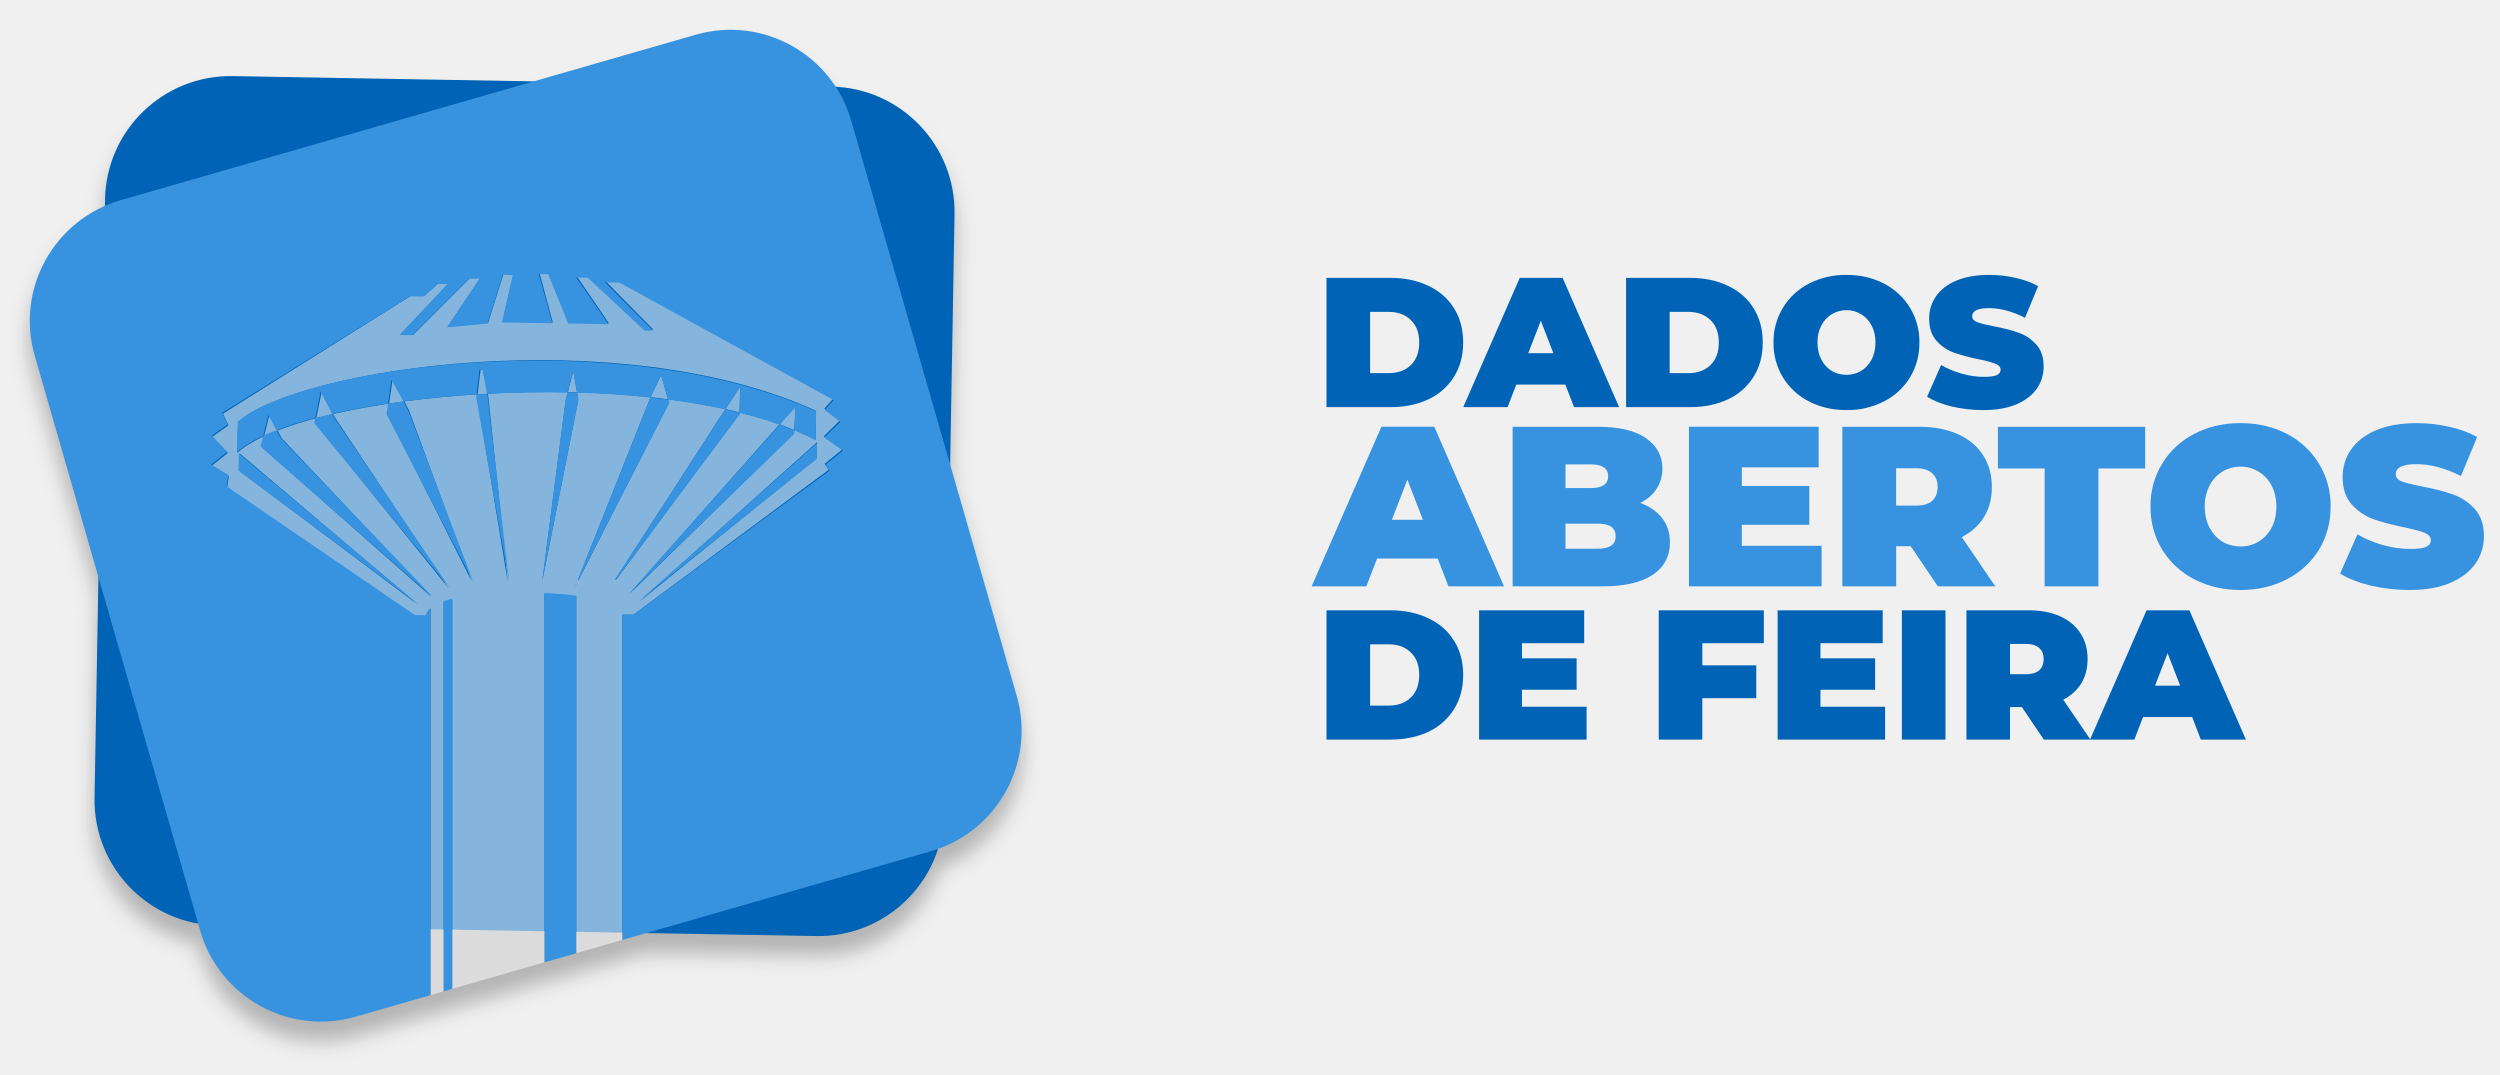
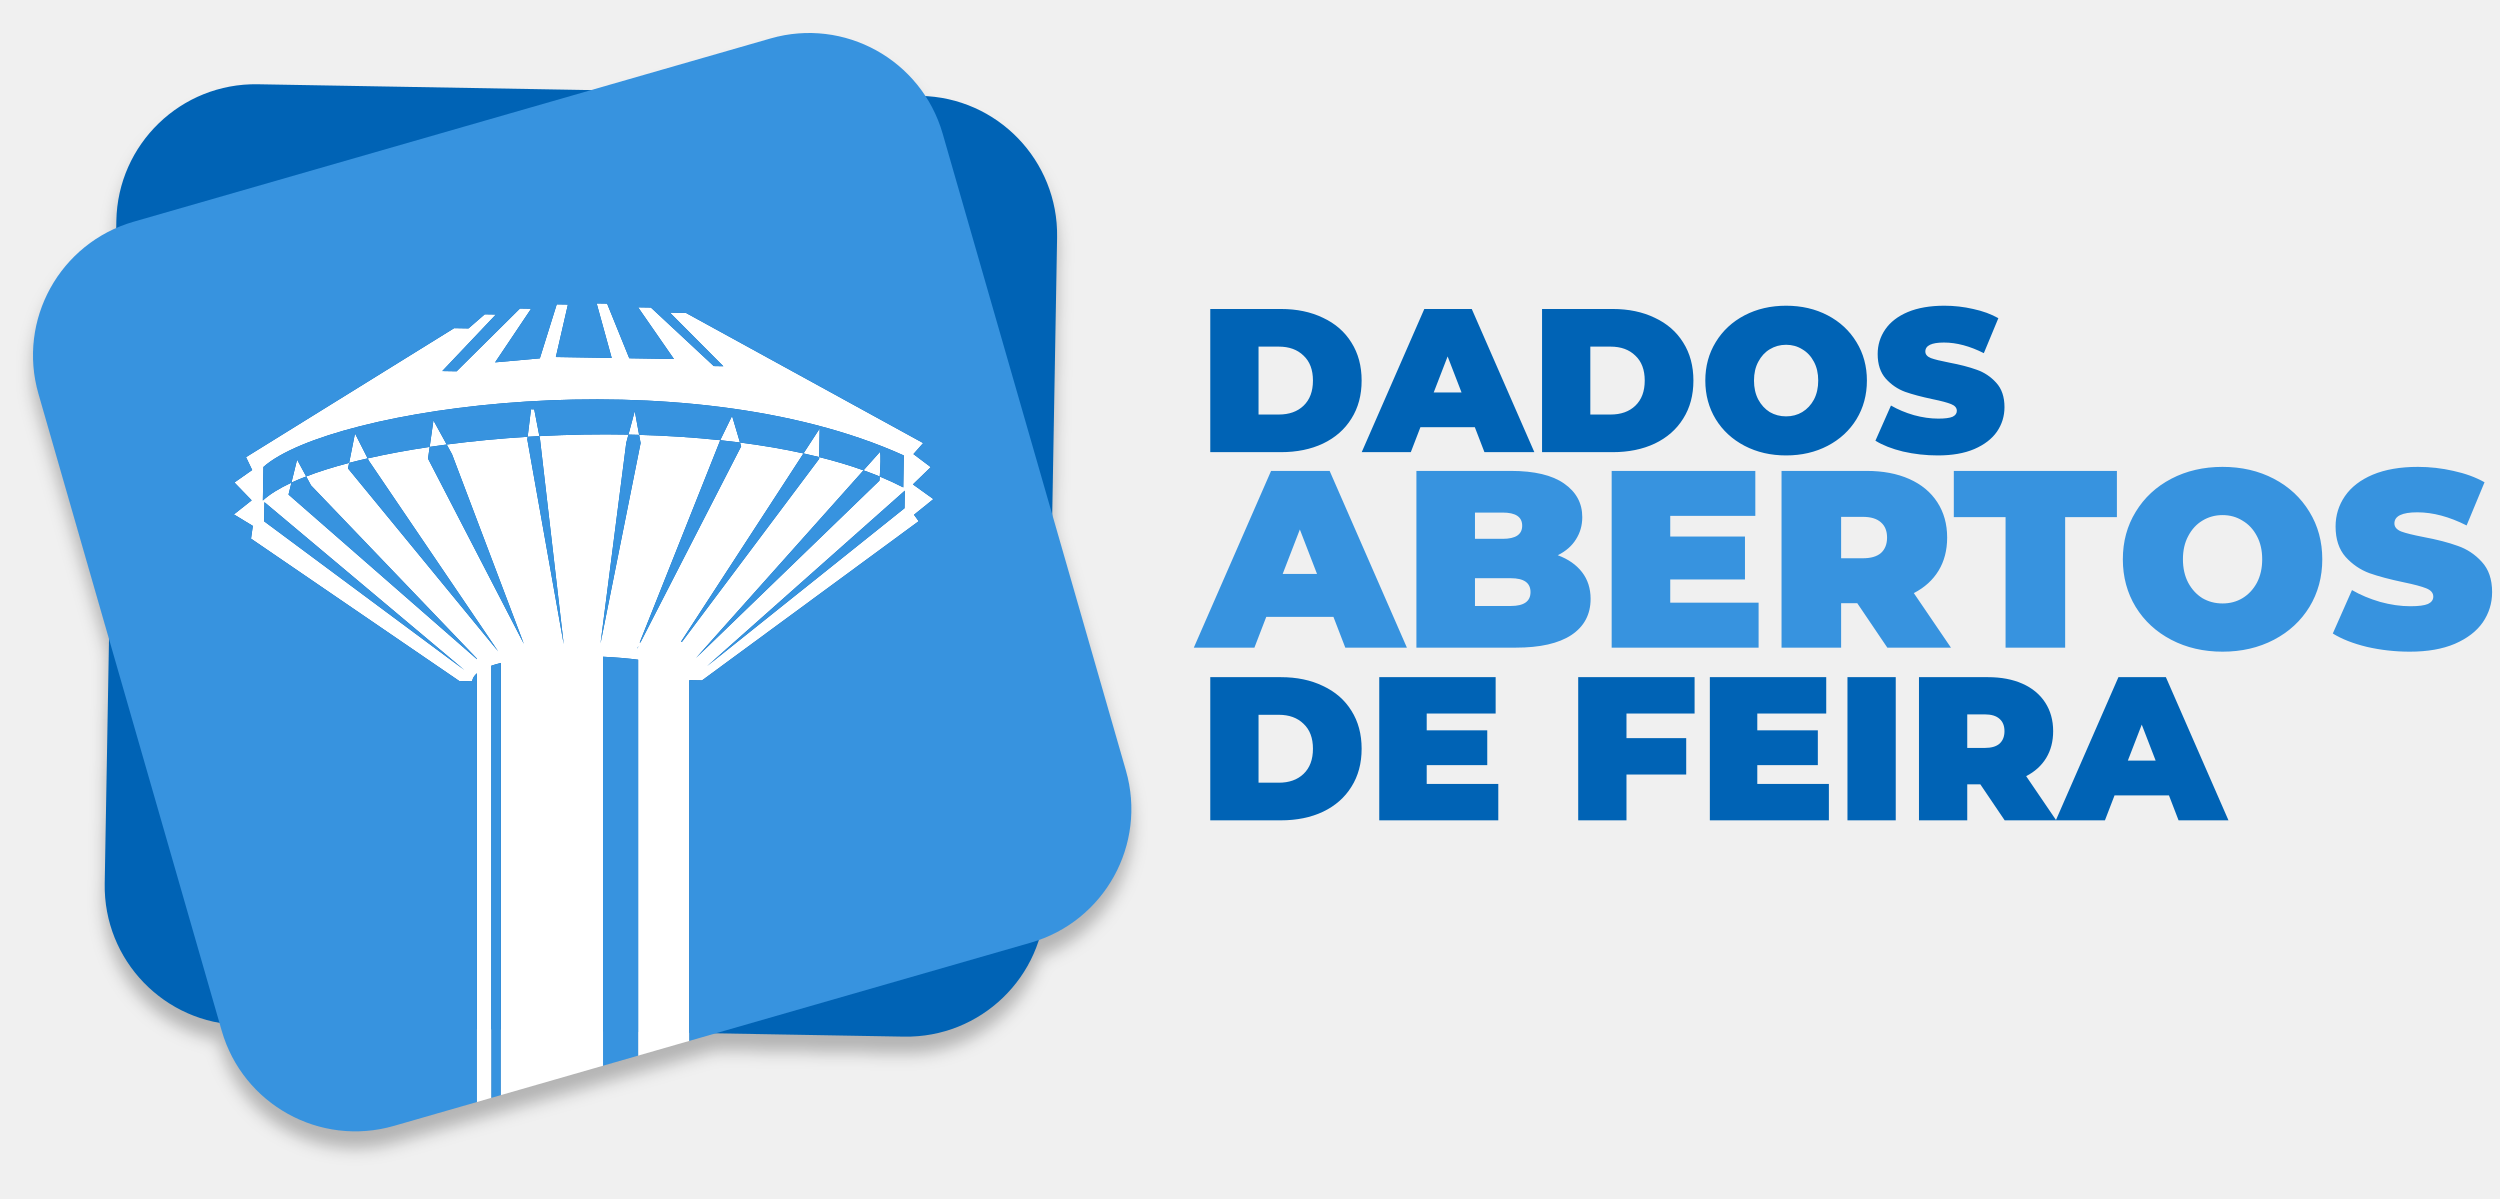
- <svg xmlns="http://www.w3.org/2000/svg" width="107" height="46" fill="none">
+ <svg xmlns="http://www.w3.org/2000/svg" width="340" height="163" viewBox="0 0 340 163" fill="none">
  <g filter="url(#filter0_d)">
-     <path d="M4.496 8.537a5.375 5.375 0 015.47-5.28l25.608.449a5.375 5.375 0 015.28 5.469l-.45 25.608a5.375 5.375 0 01-5.469 5.28l-25.608-.45a5.375 5.375 0 01-5.28-5.468l.45-25.608z" fill="#0063B5" />
-     <mask id="a" maskUnits="userSpaceOnUse" x="1" y="1" width="43" height="43">
-       <rect x="34.945" width="36.363" height="36.363" rx="6.976" transform="rotate(73.948 34.945 0)" fill="#3793DF" />
+     <rect x="16.155" y="11.127" width="127.961" height="127.961" rx="18.916" transform="rotate(1.00558 16.1548 11.1272)" fill="#0063B5" />
+     <mask id="mask0" style="mask-type:alpha" maskUnits="userSpaceOnUse" x="-1" y="0" width="160" height="159">
+       <rect x="122.972" width="127.961" height="127.961" rx="18.916" transform="rotate(73.9481 122.972 0)" fill="#3793DF" />
    </mask>
-     <g mask="url(#a)">
-       <path fill-rule="evenodd" clip-rule="evenodd" d="M9.544 17.705l8.047-5.045.554.008.628-.55.43.005-2.078 2.208.554.007 2.453-2.45.43.005-1.398 2.093 1.727-.163.66-2.102.43.005-.473 2.043 2.153.03-.57-2.12.402.006.845 2.122 1.723.024-1.373-2.006.492.007 2.415 2.268.369.005-2.05-2.077.616.008 9.127 5.03-.378.429.666.505-.691.674.788.57-.752.61.18.25-8.38 6.22-.453-.006v21.8h-1.974V25.533c-.383-.05-.832-.09-1.357-.114v22.699h-3.949v-22.45a4.277 4.277 0 00-.37.107v22.343h-.555V26.059a.53.53 0 00-.207.331l-.493-.006-8.009-5.51.072-.496-.729-.445.689-.55-.663-.691.688-.488-.236-.5zm8.888 7.8v.015l-7.24-6.4.113-.452c.179-.083.372-.164.577-.243l.177.334 6.373 6.747zM13.538 17.9a15.95 15.95 0 00-1.656.525l-.351-.664-.226.907c-.489.226-.877.466-1.146.718l.024-1.31c2.573-2.329 16.242-4.365 24.743-.496l-.023 1.247c-.288-.15-.592-.29-.91-.423.026-.353.055-.885.014-.972l-.645.73a18 18 0 00-1.71-.514l.026-1.113-.629.972a27.946 27.946 0 00-2.456-.421l-.295-1.03-.447.922-.008.02a40.287 40.287 0 00-3.147-.203l-.155-.915-.24.907c-1.147-.021-2.3.002-3.424.063l-.186-1.031-.119-.002-.131 1.058a45.344 45.344 0 00-3.137.306l-.5-.934-.15 1.027c-.854.128-1.66.28-2.399.45l-.483-.974-.234 1.15zm0 0c.231-.06.47-.12.717-.176l.042.085 4.901 7.366-5.702-7.066.042-.209zm3.116-.626l-.067.454 3.603 7.155-2.687-7.33-.199-.372c-.22.03-.436.06-.65.093zm5.074 7.602l-1.302-7.887.015-.114.436-.025.026.145.827 7.881h-.002zm1.483-.023l1.005-7.742.086-.324.394.008.054.322-1.537 7.736h-.002zm1.52-.024l3.112-7.83c.252.026.502.055.75.087l.042.149-3.873 7.593h-.031zm-.068.17l-.04.1.04-.077V25zm1.669-.196l4.717-7.296c.204.045.405.092.603.141l-.002.063-5.274 7.091-.044.001zm7.03-6.642c.215.078.426.159.63.243l-.01.143L26.9 25.46l6.462-7.3zm-15.459 7.732l-7.641-6.486-.018.745 7.66 5.741zm17.05-6.285l.016-.682-7.642 6.854 7.626-6.172z" fill="#fff" />
+     <g mask="url(#mask0)">
+       <path fill-rule="evenodd" clip-rule="evenodd" d="M33.459 62.172L61.766 44.63L63.719 44.663L65.923 42.746L67.442 42.771L60.147 50.465L62.1 50.498L70.713 41.958L72.232 41.984L67.332 49.283L73.421 48.735L75.716 41.392L77.236 41.417L75.595 48.555L83.192 48.683L81.147 41.266L82.565 41.29L85.58 48.724L91.658 48.827L86.783 41.796L88.519 41.825L97.07 49.787L98.372 49.809L91.113 42.521L93.284 42.557L125.553 60.257L124.225 61.754L126.584 63.531L124.155 65.878L126.944 67.879L124.303 70.006L124.939 70.885L95.478 92.534L93.736 92.504V169.327H86.788V89.72C85.439 89.544 83.855 89.405 82.012 89.315V169.327H64.862V91.563C64.495 91.885 64.265 92.248 64.21 92.656L62.473 92.626L34.14 73.257L34.387 71.524L31.808 69.96L34.228 68.047L31.881 65.619L34.298 63.923L33.459 62.172ZM64.862 89.571V89.652L39.237 67.263L39.635 65.641C40.257 65.352 40.926 65.07 41.64 64.796L42.298 66.013L64.862 89.571ZM66.816 90.539V169.326H68.118V90.16C67.655 90.274 67.218 90.4 66.816 90.539ZM76.657 87.537L76.65 87.537L71.715 59.779L71.761 59.402C72.29 59.37 72.822 59.339 73.355 59.311L73.451 59.809L76.657 87.537ZM81.68 87.457L81.676 87.457L85.169 60.224L85.469 59.107C85.952 59.117 86.436 59.128 86.919 59.142L87.123 60.257L81.68 87.457ZM97.956 59.867C94.355 59.484 90.648 59.248 86.919 59.142L86.328 55.901L85.469 59.107C81.408 59.029 77.334 59.103 73.355 59.311L72.653 55.67L72.218 55.663L71.761 59.402C67.956 59.637 64.254 59.993 60.749 60.454L58.948 57.175L58.436 60.778C55.432 61.224 52.599 61.749 50.002 62.34L48.279 58.948L47.48 62.955C45.312 63.521 43.35 64.137 41.64 64.796L40.403 62.507L39.635 65.641C37.984 66.406 36.667 67.219 35.748 68.067L35.825 63.509C44.864 55.411 92.967 48.409 122.919 61.943L122.845 66.285C121.833 65.762 120.765 65.271 119.646 64.81C119.731 63.572 119.815 61.761 119.671 61.46L117.436 63.964C115.539 63.287 113.522 62.688 111.408 62.162L111.474 58.281L109.274 61.663C106.519 61.057 103.624 60.566 100.638 60.181L99.561 56.559L97.987 59.79L97.956 59.867ZM87.002 87.372L97.956 59.867C98.857 59.962 99.752 60.067 100.638 60.181L100.794 60.706L87.105 87.37L87.002 87.372ZM86.788 87.908L86.649 88.258L86.788 87.987V87.908ZM92.606 87.283L109.274 61.663C109.995 61.821 110.707 61.988 111.408 62.162L111.404 62.405L92.756 87.28L92.606 87.283ZM117.436 63.964C118.192 64.234 118.929 64.516 119.646 64.81C119.632 65.015 119.618 65.203 119.605 65.367L94.661 89.48L117.436 63.964ZM47.48 62.955C48.293 62.743 49.134 62.538 50.002 62.34L50.17 62.671L67.753 88.59L47.33 63.709L47.48 62.955ZM58.436 60.778L58.209 62.373L71.244 87.563L61.476 61.777L60.749 60.454C59.968 60.557 59.196 60.665 58.436 60.778ZM63.151 91.118L35.962 68.294L35.918 70.898L63.151 91.118ZM123.016 69.116L123.056 66.728L96.163 90.591L123.016 69.116Z" fill="white" />
    </g>
-     <path d="M36.432 5.166a5.375 5.375 0 00-6.653-3.68L5.166 8.568c-2.853.821-4.5 3.8-3.68 6.652l7.082 24.614c.821 2.853 3.8 4.5 6.652 3.68l3.212-.925V26.02a.506.506 0 00-.185.311l-.494-.008-8.051-5.505.07-.492-.733-.444.688-.544-.667-.69.687-.482-.239-.498 8.044-4.985.555.01.627-.545.431.007-2.073 2.186.555.01 2.448-2.427.431.008-1.392 2.074 1.73-.156.653-2.087.431.008-.466 2.028 2.16.036-.582-2.107.403.006.857 2.113 1.727.029-1.386-1.998.494.008 2.43 2.263.37.006-2.063-2.071.617.01 9.17 5.03-.378.426.67.505-.69.667.793.568-.75.605.18.25-8.372 6.151-.495-.008v13.942l13.197-3.797c2.853-.821 4.5-3.8 3.68-6.653L36.432 5.166z" fill="#3793DF" />
-     <path d="M24.663 40.797V25.496c-.384-.05-.834-.09-1.357-.115v15.806l1.357-.39zM19.358 42.323V25.621a4.227 4.227 0 00-.37.108v16.7l.37-.106z" fill="#3793DF" />
-     <path fill-rule="evenodd" clip-rule="evenodd" d="M18.432 25.476v-.023L12.02 18.76l-.187-.346a15.723 15.723 0 011.66-.523l-.043.214 5.804 7.07-4.997-7.365-.048-.094a32.133 32.133 0 012.397-.444l-.064.454 3.704 7.158-2.776-7.328-.206-.376a45.665 45.665 0 013.129-.299l-.014.108 1.403 7.888h.002l-.911-7.88-.027-.141a48.38 48.38 0 013.442-.058l-.085.317-.993 7.739h.002l1.546-7.73-.058-.317c1.06.03 2.113.098 3.137.206l-3.113 7.817h.029l3.89-7.578-.044-.15c.848.11 1.671.25 2.454.422l-4.737 7.28h.043l5.3-7.07v-.068c.6.15 1.174.32 1.713.512l-6.472 7.25 7.089-6.852.011-.158c.318.131.622.27.91.42l.02-1.235c-8.511-3.846-22.18-1.856-24.75.445l-.021 1.296c.261-.241.635-.472 1.104-.69l-.113.461 7.282 6.362zM34 18.417a14.084 14.084 0 00-.628-.24l.635-.712c.041.085.017.6-.007.952zm-2.34-.752c-.2-.05-.402-.097-.607-.142l.625-.961-.019 1.103zm-3.061-.563a34.794 34.794 0 00-.762-.09l.008-.022.448-.917.306 1.029zm-3.899-.296a51.31 51.31 0 00-.412-.01l.244-.91.168.92zm-3.854.049c-.152.007-.303.016-.453.025l.13-1.062.123.002.2 1.035zm-3.582.324l-.512-.932-.146 1.024c.216-.032.435-.063.657-.092zm-3.055.536a23.17 23.17 0 00-.716.175l.227-1.139.49.964zm-2.946.938l.219-.89.351.65a9.223 9.223 0 00-.57.24z" fill="#3793DF" />
-     <path d="M24.623 25.08l.04-.1v.023l-.04.077zM10.22 19.407l7.726 6.486-7.739-5.746.013-.74zM34.97 18.962l-.012.679-7.631 6.102 7.642-6.781z" fill="#3793DF" />
+     <path fill-rule="evenodd" clip-rule="evenodd" d="M128.203 18.178C125.314 8.139 114.833 2.342 104.794 5.23L18.178 30.152C8.139 33.041 2.341 43.521 5.23 53.561L30.152 140.176C33.04 150.216 43.521 156.013 53.561 153.124L64.863 149.872V91.563C64.495 91.885 64.265 92.248 64.21 92.656L62.474 92.626L34.141 73.257L34.387 71.524L31.808 69.96L34.229 68.047L31.881 65.619L34.299 63.923L33.46 62.172L61.766 44.629L63.719 44.663L65.923 42.746L67.443 42.771L60.147 50.465L62.101 50.498L70.713 41.958L72.233 41.984L67.332 49.283L73.421 48.735L75.717 41.392L77.236 41.417L75.596 48.555L83.193 48.683L81.147 41.266L82.566 41.29L85.581 48.724L91.658 48.827L86.783 41.796L88.52 41.825L97.07 49.787L98.373 49.809L91.114 42.521L93.284 42.557L125.554 60.257L124.226 61.754L126.584 63.531L124.156 65.878L126.945 67.879L124.303 70.006L124.94 70.885L95.478 92.534L93.736 92.504V141.565L140.176 128.203C150.216 125.314 156.013 114.834 153.124 104.794L128.203 18.178ZM86.789 143.564V89.72C85.439 89.544 83.856 89.405 82.013 89.315V144.938L86.789 143.564ZM68.118 148.936V90.16C67.655 90.274 67.218 90.4 66.816 90.539V149.311L68.118 148.936ZM64.863 89.652V89.57L42.298 66.012L41.641 64.796C43.35 64.138 45.313 63.522 47.481 62.955L47.331 63.709L67.754 88.59L50.171 62.672L50.003 62.34C52.599 61.749 55.432 61.224 58.436 60.778L58.209 62.373L71.245 87.564L61.477 61.777L60.75 60.454C64.254 59.993 67.957 59.637 71.761 59.402L71.715 59.779L76.651 87.537L76.658 87.537L73.452 59.809L73.356 59.312C77.335 59.103 81.408 59.029 85.469 59.107L85.17 60.225L81.677 87.457L81.681 87.457L87.123 60.258L86.92 59.142C90.649 59.248 94.356 59.484 97.957 59.867L87.003 87.372L87.106 87.37L100.795 60.706L100.639 60.182C103.625 60.566 106.52 61.057 109.275 61.663L92.607 87.282L92.757 87.28L111.405 62.405L111.409 62.162C113.522 62.688 115.539 63.287 117.436 63.964L94.662 89.48L119.605 65.367C119.618 65.203 119.632 65.014 119.646 64.81C120.766 65.271 121.834 65.762 122.846 66.285L122.92 61.944C92.968 48.409 44.865 55.411 35.826 63.509L35.748 68.068C36.668 67.219 37.985 66.407 39.635 65.641L39.237 67.263L64.863 89.652ZM119.646 64.81C118.93 64.516 118.192 64.234 117.436 63.964L119.671 61.459C119.815 61.76 119.731 63.572 119.646 64.81ZM111.409 62.162C110.708 61.988 109.996 61.821 109.275 61.663L111.475 58.281L111.409 62.162ZM100.639 60.182C99.752 60.068 98.858 59.963 97.957 59.867L97.988 59.79L99.562 56.56L100.639 60.182ZM86.92 59.142C86.437 59.128 85.953 59.117 85.469 59.107L86.329 55.902L86.92 59.142ZM73.356 59.312C72.823 59.339 72.291 59.37 71.761 59.402L72.219 55.663L72.653 55.67L73.356 59.312ZM60.75 60.454L58.949 57.175L58.436 60.778C59.197 60.665 59.968 60.557 60.75 60.454ZM50.003 62.34C49.135 62.538 48.294 62.743 47.481 62.955L48.28 58.949L50.003 62.34ZM39.635 65.641L40.403 62.506L41.641 64.796C40.927 65.07 40.257 65.352 39.635 65.641ZM86.65 88.259L86.789 87.908V87.987L86.65 88.259ZM35.962 68.294L63.151 91.118L35.918 70.899L35.962 68.294ZM123.056 66.728L123.016 69.115L96.163 90.591L123.056 66.728Z" fill="#3793DF" />
  </g>
-   <path d="M56.774 11.892h2.727c.617 0 1.16.113 1.629.34.474.221.84.54 1.098.957.264.416.396.906.396 1.47s-.132 1.054-.396 1.47a2.551 2.551 0 01-1.098.965c-.47.22-1.012.332-1.629.332h-2.727v-5.534zm2.648 4.08c.4 0 .72-.114.957-.34.242-.233.363-.557.363-.973 0-.417-.12-.738-.363-.965-.237-.231-.556-.347-.957-.347h-.782v2.624h.782zM66.998 16.461h-2.102l-.372.965h-1.897l2.419-5.534h1.834l2.419 5.534H67.37l-.372-.965zm-.513-1.344l-.538-1.39-.538 1.39h1.076zM69.597 11.892h2.727c.616 0 1.16.113 1.628.34.475.221.84.54 1.099.957.263.416.395.906.395 1.47s-.132 1.054-.395 1.47a2.551 2.551 0 01-1.099.965c-.469.22-1.012.332-1.628.332h-2.727v-5.534zm2.648 4.08c.4 0 .72-.114.956-.34.243-.233.364-.557.364-.973 0-.417-.121-.738-.364-.965-.237-.231-.556-.347-.956-.347h-.783v2.624h.783zM79.029 17.552c-.596 0-1.13-.124-1.605-.371a2.8 2.8 0 01-1.115-1.028 2.822 2.822 0 01-.403-1.494 2.782 2.782 0 011.518-2.522 3.414 3.414 0 011.605-.371c.595 0 1.13.123 1.604.371a2.782 2.782 0 011.518 2.522c0 .553-.134 1.051-.403 1.494a2.8 2.8 0 01-1.115 1.028 3.415 3.415 0 01-1.604.371zm0-1.51c.231 0 .44-.055.624-.166.19-.116.34-.276.45-.482.111-.21.167-.456.167-.735 0-.28-.056-.522-.166-.727-.111-.211-.261-.372-.45-.483a1.15 1.15 0 00-.625-.174 1.19 1.19 0 00-1.075.657c-.111.205-.166.447-.166.727 0 .28.055.524.166.735.11.206.258.366.442.482.19.11.4.166.633.166zM84.891 17.552c-.458 0-.906-.05-1.344-.15-.432-.105-.787-.245-1.067-.42l.601-1.359c.264.153.559.277.885.372.327.09.64.134.941.134.258 0 .443-.024.553-.071.111-.053.166-.13.166-.23 0-.115-.073-.202-.22-.26a4.519 4.519 0 00-.712-.19 8.603 8.603 0 01-1.067-.284 1.871 1.871 0 01-.743-.506c-.211-.237-.317-.556-.317-.957 0-.348.098-.664.293-.948.195-.285.485-.509.87-.672.39-.164.861-.245 1.414-.245.38 0 .751.042 1.115.126.369.08.693.198.972.356L86.67 13.6c-.543-.274-1.057-.412-1.541-.412-.48 0-.72.117-.72.348 0 .111.071.195.214.253.142.053.376.111.703.174.422.08.778.171 1.067.277.29.1.54.266.751.498.216.232.324.548.324.949 0 .347-.097.664-.292.948-.195.28-.488.503-.877.672-.385.163-.854.245-1.408.245z" fill="#0063B5" />
-   <path d="M61.534 23.905h-2.596l-.458 1.19h-2.342l2.986-6.83h2.263l2.986 6.83h-2.38l-.46-1.19zm-.635-1.659l-.663-1.717-.664 1.718H60.9zM70.204 21.524c.404.15.716.368.937.654.221.286.332.631.332 1.034 0 .599-.247 1.064-.742 1.396-.494.325-1.21.488-2.146.488H64.74v-6.83h3.65c.91 0 1.596.162 2.058.488.469.325.703.757.703 1.297 0 .319-.082.605-.244.859-.156.253-.39.458-.703.614zm-3.2-1.649v1.015h1.073c.501 0 .752-.169.752-.507 0-.338-.25-.508-.752-.508h-1.073zm1.385 3.61c.508 0 .762-.178.762-.536 0-.358-.254-.537-.761-.537h-1.386v1.074h1.385zM77.965 23.359v1.736h-5.678v-6.83h5.552v1.737H74.55v.8h2.888v1.66H74.55v.897h3.414zM81.779 23.378h-.624v1.718h-2.303v-6.83h3.288c.631 0 1.18.104 1.649.312.468.208.83.507 1.083.898.254.39.38.845.38 1.366 0 .487-.11.913-.331 1.278-.221.364-.54.653-.956.868l1.434 2.108H82.94l-1.161-1.718zm1.151-2.537c0-.253-.078-.448-.234-.585-.156-.143-.39-.215-.702-.215h-.84v1.6h.84c.312 0 .546-.068.702-.204.156-.143.234-.342.234-.596zM87.51 20.051h-2v-1.785h6.303v1.785h-2v5.045H87.51V20.05zM95.896 25.252c-.735 0-1.395-.153-1.98-.459a3.457 3.457 0 01-1.376-1.268 3.482 3.482 0 01-.498-1.844 3.433 3.433 0 011.873-3.112c.586-.307 1.246-.46 1.981-.46.735 0 1.395.153 1.981.46a3.433 3.433 0 011.873 3.112c0 .683-.166 1.297-.497 1.844-.332.54-.79.962-1.376 1.268-.585.306-1.246.459-1.98.459zm0-1.864c.287 0 .543-.068.771-.205.234-.143.42-.341.556-.595.137-.26.205-.563.205-.907 0-.345-.068-.644-.205-.898a1.45 1.45 0 00-.556-.595 1.418 1.418 0 00-.77-.215 1.468 1.468 0 00-1.328.81 1.867 1.867 0 00-.205.898c0 .344.069.647.205.907.137.254.32.452.547.595.234.137.494.205.78.205zM103.133 25.252a7.412 7.412 0 01-1.659-.186c-.533-.13-.972-.302-1.317-.517l.741-1.678c.326.189.69.341 1.093.459.403.11.79.165 1.161.165.319 0 .547-.029.683-.087.137-.066.205-.16.205-.283 0-.143-.091-.25-.273-.322-.176-.072-.468-.15-.878-.235-.527-.11-.966-.227-1.317-.35a2.313 2.313 0 01-.918-.625c-.26-.293-.39-.686-.39-1.18 0-.43.12-.82.361-1.172.241-.35.599-.627 1.073-.829.482-.202 1.064-.302 1.747-.302.468 0 .927.052 1.376.156.455.097.855.244 1.2.439l-.693 1.668c-.67-.338-1.304-.507-1.903-.507-.592 0-.888.143-.888.43 0 .136.088.24.264.311.176.065.465.137.868.215.521.098.96.211 1.317.341.358.124.667.329.927.615.267.286.4.677.4 1.171 0 .43-.12.82-.361 1.17-.24.346-.601.622-1.083.83-.474.202-1.053.303-1.736.303z" fill="#3793DF" />
-   <path d="M56.774 26.121h2.727c.617 0 1.16.113 1.629.34.474.221.84.54 1.098.956.264.417.396.907.396 1.47 0 .565-.132 1.055-.396 1.471a2.551 2.551 0 01-1.098.965c-.47.22-1.012.331-1.629.331h-2.727v-5.533zm2.648 4.079c.4 0 .72-.113.957-.34.242-.232.363-.556.363-.972 0-.417-.12-.738-.363-.965-.237-.232-.556-.347-.957-.347h-.782V30.2h.782zM67.906 30.247v1.407h-4.601v-5.533h4.498v1.407h-2.664v.648h2.34v1.344h-2.34v.727h2.767zM72.86 27.528v.949h2.308v1.407h-2.309v1.77h-1.865v-5.533h4.498v1.407h-2.633zM80.682 30.247v1.407h-4.6v-5.533h4.497v1.407h-2.664v.648h2.34v1.344h-2.34v.727h2.767zM81.4 26.121h1.866v5.534H81.4V26.12zM86.535 30.263h-.506v1.391h-1.865v-5.533h2.664c.51 0 .956.084 1.336.253.38.169.671.411.877.727.206.316.308.685.308 1.107 0 .395-.09.74-.268 1.036-.18.295-.438.53-.775.703l1.162 1.707h-1.992l-.94-1.39zm.933-2.055c0-.206-.063-.364-.19-.474-.126-.116-.316-.174-.569-.174h-.68v1.296h.68c.253 0 .443-.055.57-.166.126-.116.189-.277.189-.482z" fill="#0063B5" />
-   <path d="M93.825 30.69h-2.103l-.372.964h-1.897l2.419-5.533h1.834l2.419 5.534h-1.929l-.371-.965zm-.514-1.344l-.538-1.391-.537 1.391h1.075z" fill="#0063B5" />
+   <path d="M164.597 42.022H174.194C176.364 42.022 178.274 42.42 179.925 43.218C181.594 43.997 182.883 45.119 183.791 46.584C184.719 48.049 185.182 49.773 185.182 51.758C185.182 53.742 184.719 55.467 183.791 56.932C182.883 58.397 181.594 59.528 179.925 60.326C178.274 61.105 176.364 61.494 174.194 61.494H164.597V42.022ZM173.916 56.376C175.325 56.376 176.447 55.977 177.282 55.179C178.135 54.363 178.562 53.223 178.562 51.758C178.562 50.293 178.135 49.161 177.282 48.364C176.447 47.548 175.325 47.14 173.916 47.14H171.162V56.376H173.916ZM200.577 58.1H193.177L191.87 61.494H185.193L193.706 42.022H200.159L208.672 61.494H201.884L200.577 58.1ZM198.769 53.371L196.877 48.475L194.985 53.371H198.769ZM209.719 42.022H219.316C221.486 42.022 223.396 42.42 225.047 43.218C226.716 43.997 228.005 45.119 228.914 46.584C229.841 48.049 230.304 49.773 230.304 51.758C230.304 53.742 229.841 55.467 228.914 56.932C228.005 58.397 226.716 59.528 225.047 60.326C223.396 61.105 221.486 61.494 219.316 61.494H209.719V42.022ZM219.038 56.376C220.448 56.376 221.57 55.977 222.404 55.179C223.257 54.363 223.684 53.223 223.684 51.758C223.684 50.293 223.257 49.161 222.404 48.364C221.57 47.548 220.448 47.14 219.038 47.14H216.284V56.376H219.038ZM242.911 61.939C240.815 61.939 238.933 61.503 237.264 60.632C235.595 59.76 234.287 58.555 233.341 57.015C232.396 55.458 231.923 53.705 231.923 51.758C231.923 49.811 232.396 48.067 233.341 46.528C234.287 44.97 235.595 43.756 237.264 42.884C238.933 42.012 240.815 41.577 242.911 41.577C245.006 41.577 246.889 42.012 248.558 42.884C250.227 43.756 251.534 44.97 252.48 46.528C253.426 48.067 253.899 49.811 253.899 51.758C253.899 53.705 253.426 55.458 252.48 57.015C251.534 58.555 250.227 59.76 248.558 60.632C246.889 61.503 245.006 61.939 242.911 61.939ZM242.911 56.626C243.727 56.626 244.459 56.431 245.108 56.042C245.776 55.634 246.304 55.068 246.694 54.345C247.083 53.603 247.278 52.741 247.278 51.758C247.278 50.775 247.083 49.922 246.694 49.199C246.304 48.457 245.776 47.891 245.108 47.502C244.459 47.094 243.727 46.89 242.911 46.89C242.095 46.89 241.353 47.094 240.685 47.502C240.036 47.891 239.517 48.457 239.127 49.199C238.738 49.922 238.543 50.775 238.543 51.758C238.543 52.741 238.738 53.603 239.127 54.345C239.517 55.068 240.036 55.634 240.685 56.042C241.353 56.431 242.095 56.626 242.911 56.626ZM263.542 61.939C261.928 61.939 260.352 61.763 258.813 61.411C257.292 61.04 256.04 60.548 255.057 59.936L257.172 55.152C258.099 55.689 259.137 56.125 260.287 56.459C261.437 56.774 262.54 56.932 263.597 56.932C264.506 56.932 265.155 56.849 265.545 56.682C265.934 56.496 266.129 56.227 266.129 55.875C266.129 55.467 265.869 55.161 265.35 54.957C264.849 54.753 264.015 54.53 262.846 54.289C261.344 53.974 260.092 53.64 259.091 53.288C258.09 52.917 257.218 52.323 256.476 51.508C255.734 50.673 255.363 49.551 255.363 48.142C255.363 46.917 255.707 45.805 256.393 44.803C257.079 43.802 258.099 43.014 259.453 42.439C260.825 41.864 262.485 41.577 264.432 41.577C265.767 41.577 267.075 41.725 268.354 42.022C269.652 42.3 270.793 42.717 271.776 43.273L269.801 48.03C267.891 47.066 266.083 46.584 264.376 46.584C262.689 46.584 261.845 46.992 261.845 47.808C261.845 48.197 262.095 48.494 262.596 48.698C263.097 48.883 263.922 49.087 265.072 49.31C266.555 49.588 267.807 49.913 268.827 50.283C269.847 50.636 270.728 51.22 271.47 52.036C272.23 52.852 272.61 53.965 272.61 55.374C272.61 56.598 272.267 57.711 271.581 58.712C270.895 59.695 269.866 60.483 268.493 61.077C267.14 61.652 265.489 61.939 263.542 61.939Z" fill="#0063B5" />
+   <path d="M181.346 83.89H172.213L170.6 88.079H162.359L172.866 64.044H180.831L191.338 88.079H182.96L181.346 83.89ZM179.115 78.053L176.78 72.01L174.445 78.053H179.115ZM211.859 75.512C213.278 76.039 214.377 76.805 215.155 77.813C215.933 78.82 216.322 80.033 216.322 81.452C216.322 83.558 215.452 85.195 213.713 86.362C211.973 87.507 209.455 88.079 206.159 88.079H192.631V64.044H205.472C208.677 64.044 211.092 64.617 212.717 65.761C214.365 66.906 215.189 68.428 215.189 70.328C215.189 71.449 214.903 72.456 214.331 73.349C213.781 74.242 212.957 74.963 211.859 75.512ZM200.597 69.71V73.281H204.374C206.136 73.281 207.017 72.685 207.017 71.495C207.017 70.305 206.136 69.71 204.374 69.71H200.597ZM205.472 82.414C207.258 82.414 208.15 81.784 208.15 80.525C208.15 79.266 207.258 78.637 205.472 78.637H200.597V82.414H205.472ZM239.17 81.967V88.079H219.187V64.044H238.724V70.156H227.153V72.972H237.316V78.808H227.153V81.967H239.17ZM252.59 82.036H250.392V88.079H242.289V64.044H253.86C256.081 64.044 258.015 64.411 259.663 65.143C261.311 65.876 262.581 66.928 263.474 68.302C264.367 69.675 264.813 71.278 264.813 73.109C264.813 74.826 264.424 76.325 263.646 77.607C262.867 78.888 261.746 79.907 260.281 80.662L265.328 88.079H256.676L252.59 82.036ZM256.641 73.109C256.641 72.216 256.367 71.529 255.817 71.049C255.268 70.545 254.444 70.293 253.345 70.293H250.392V75.924H253.345C254.444 75.924 255.268 75.684 255.817 75.203C256.367 74.7 256.641 74.001 256.641 73.109ZM272.757 70.328H265.718V64.044H287.898V70.328H280.86V88.079H272.757V70.328ZM302.269 88.628C299.682 88.628 297.359 88.09 295.299 87.014C293.239 85.939 291.625 84.451 290.457 82.551C289.29 80.628 288.706 78.465 288.706 76.062C288.706 73.658 289.29 71.507 290.457 69.607C291.625 67.684 293.239 66.185 295.299 65.109C297.359 64.033 299.682 63.495 302.269 63.495C304.855 63.495 307.179 64.033 309.239 65.109C311.299 66.185 312.912 67.684 314.08 69.607C315.247 71.507 315.831 73.658 315.831 76.062C315.831 78.465 315.247 80.628 314.08 82.551C312.912 84.451 311.299 85.939 309.239 87.014C307.179 88.09 304.855 88.628 302.269 88.628ZM302.269 82.07C303.276 82.07 304.18 81.83 304.981 81.349C305.805 80.846 306.457 80.147 306.938 79.255C307.419 78.339 307.659 77.275 307.659 76.062C307.659 74.848 307.419 73.796 306.938 72.903C306.457 71.987 305.805 71.289 304.981 70.808C304.18 70.305 303.276 70.053 302.269 70.053C301.261 70.053 300.346 70.305 299.522 70.808C298.721 71.289 298.08 71.987 297.599 72.903C297.118 73.796 296.878 74.848 296.878 76.062C296.878 77.275 297.118 78.339 297.599 79.255C298.08 80.147 298.721 80.846 299.522 81.349C300.346 81.83 301.261 82.07 302.269 82.07ZM327.733 88.628C325.742 88.628 323.796 88.411 321.896 87.976C320.019 87.518 318.474 86.912 317.261 86.156L319.871 80.251C321.015 80.914 322.297 81.452 323.716 81.864C325.135 82.253 326.497 82.448 327.802 82.448C328.924 82.448 329.725 82.345 330.206 82.139C330.686 81.91 330.927 81.578 330.927 81.143C330.927 80.64 330.606 80.262 329.965 80.01C329.347 79.758 328.317 79.484 326.875 79.186C325.021 78.797 323.476 78.385 322.24 77.95C321.004 77.492 319.928 76.76 319.012 75.753C318.097 74.722 317.639 73.338 317.639 71.598C317.639 70.087 318.062 68.714 318.909 67.478C319.756 66.242 321.015 65.269 322.686 64.559C324.38 63.85 326.429 63.495 328.832 63.495C330.48 63.495 332.094 63.678 333.673 64.044C335.276 64.388 336.683 64.903 337.897 65.589L335.459 71.461C333.101 70.27 330.869 69.675 328.763 69.675C326.68 69.675 325.639 70.179 325.639 71.186C325.639 71.667 325.948 72.033 326.566 72.285C327.184 72.514 328.203 72.765 329.622 73.04C331.453 73.383 332.998 73.784 334.257 74.242C335.516 74.677 336.603 75.398 337.519 76.405C338.457 77.412 338.927 78.785 338.927 80.525C338.927 82.036 338.503 83.409 337.656 84.645C336.809 85.859 335.539 86.831 333.845 87.564C332.174 88.273 330.137 88.628 327.733 88.628Z" fill="#3793DF" />
+   <path d="M164.597 92.094H174.194C176.364 92.094 178.274 92.492 179.925 93.29C181.594 94.069 182.883 95.191 183.791 96.656C184.719 98.121 185.182 99.845 185.182 101.83C185.182 103.814 184.719 105.539 183.791 107.004C182.883 108.469 181.594 109.6 179.925 110.398C178.274 111.176 176.364 111.566 174.194 111.566H164.597V92.094ZM173.916 106.447C175.325 106.447 176.447 106.049 177.282 105.251C178.135 104.435 178.562 103.295 178.562 101.83C178.562 100.365 178.135 99.233 177.282 98.436C176.447 97.62 175.325 97.212 173.916 97.212H171.162V106.447H173.916ZM203.769 106.614V111.566H187.579V92.094H203.408V97.045H194.033V99.326H202.267V104.055H194.033V106.614H203.769ZM221.201 97.045V100.383H229.324V105.335H221.201V111.566H214.636V92.094H230.465V97.045H221.201ZM248.728 106.614V111.566H232.539V92.094H248.367V97.045H238.992V99.326H247.226V104.055H238.992V106.614H248.728ZM251.256 92.094H257.821V111.566H251.256V92.094ZM269.326 106.67H267.546V111.566H260.981V92.094H270.356C272.155 92.094 273.722 92.39 275.057 92.984C276.392 93.577 277.421 94.43 278.145 95.543C278.868 96.656 279.229 97.954 279.229 99.437C279.229 100.828 278.914 102.043 278.284 103.082C277.653 104.12 276.744 104.945 275.558 105.557L279.647 111.566H272.637L269.326 106.67ZM272.609 99.437C272.609 98.714 272.386 98.158 271.941 97.768C271.496 97.36 270.829 97.156 269.938 97.156H267.546V101.718H269.938C270.829 101.718 271.496 101.524 271.941 101.134C272.386 100.726 272.609 100.161 272.609 99.437ZM294.978 108.172H287.578L286.271 111.566H279.594L288.107 92.094H294.56L303.073 111.566H296.285L294.978 108.172ZM293.169 103.443L291.278 98.547L289.386 103.443H293.169Z" fill="#0063B5" />
  <defs>
-     <filter id="filter0_d" x=".455" y="1.275" width="44.091" height="44.091" filterUnits="userSpaceOnUse" color-interpolation-filters="sRGB">
+     <filter id="filter0_d" x="2.262" y="4.488" width="153.83" height="158.318" filterUnits="userSpaceOnUse" color-interpolation-filters="sRGB">
      <feFlood flood-opacity="0" result="BackgroundImageFix" />
-       <feColorMatrix in="SourceAlpha" values="0 0 0 0 0 0 0 0 0 0 0 0 0 0 0 0 0 0 127 0" />
-       <feOffset dy=".821" />
-       <feGaussianBlur stdDeviation=".41" />
-       <feColorMatrix values="0 0 0 0 0 0 0 0 0 0 0 0 0 0 0 0 0 0 0.25 0" />
-       <feBlend in2="BackgroundImageFix" result="effect1_dropShadow" />
-       <feBlend in="SourceGraphic" in2="effect1_dropShadow" result="shape" />
+       <feColorMatrix in="SourceAlpha" type="matrix" values="0 0 0 0 0 0 0 0 0 0 0 0 0 0 0 0 0 0 127 0" result="hardAlpha" />
+       <feOffset dy="2.225" />
+       <feGaussianBlur stdDeviation="1.113" />
+       <feColorMatrix type="matrix" values="0 0 0 0 0 0 0 0 0 0 0 0 0 0 0 0 0 0 0.25 0" />
+       <feBlend mode="normal" in2="BackgroundImageFix" result="effect1_dropShadow" />
+       <feBlend mode="normal" in="SourceGraphic" in2="effect1_dropShadow" result="shape" />
    </filter>
  </defs>
</svg>
